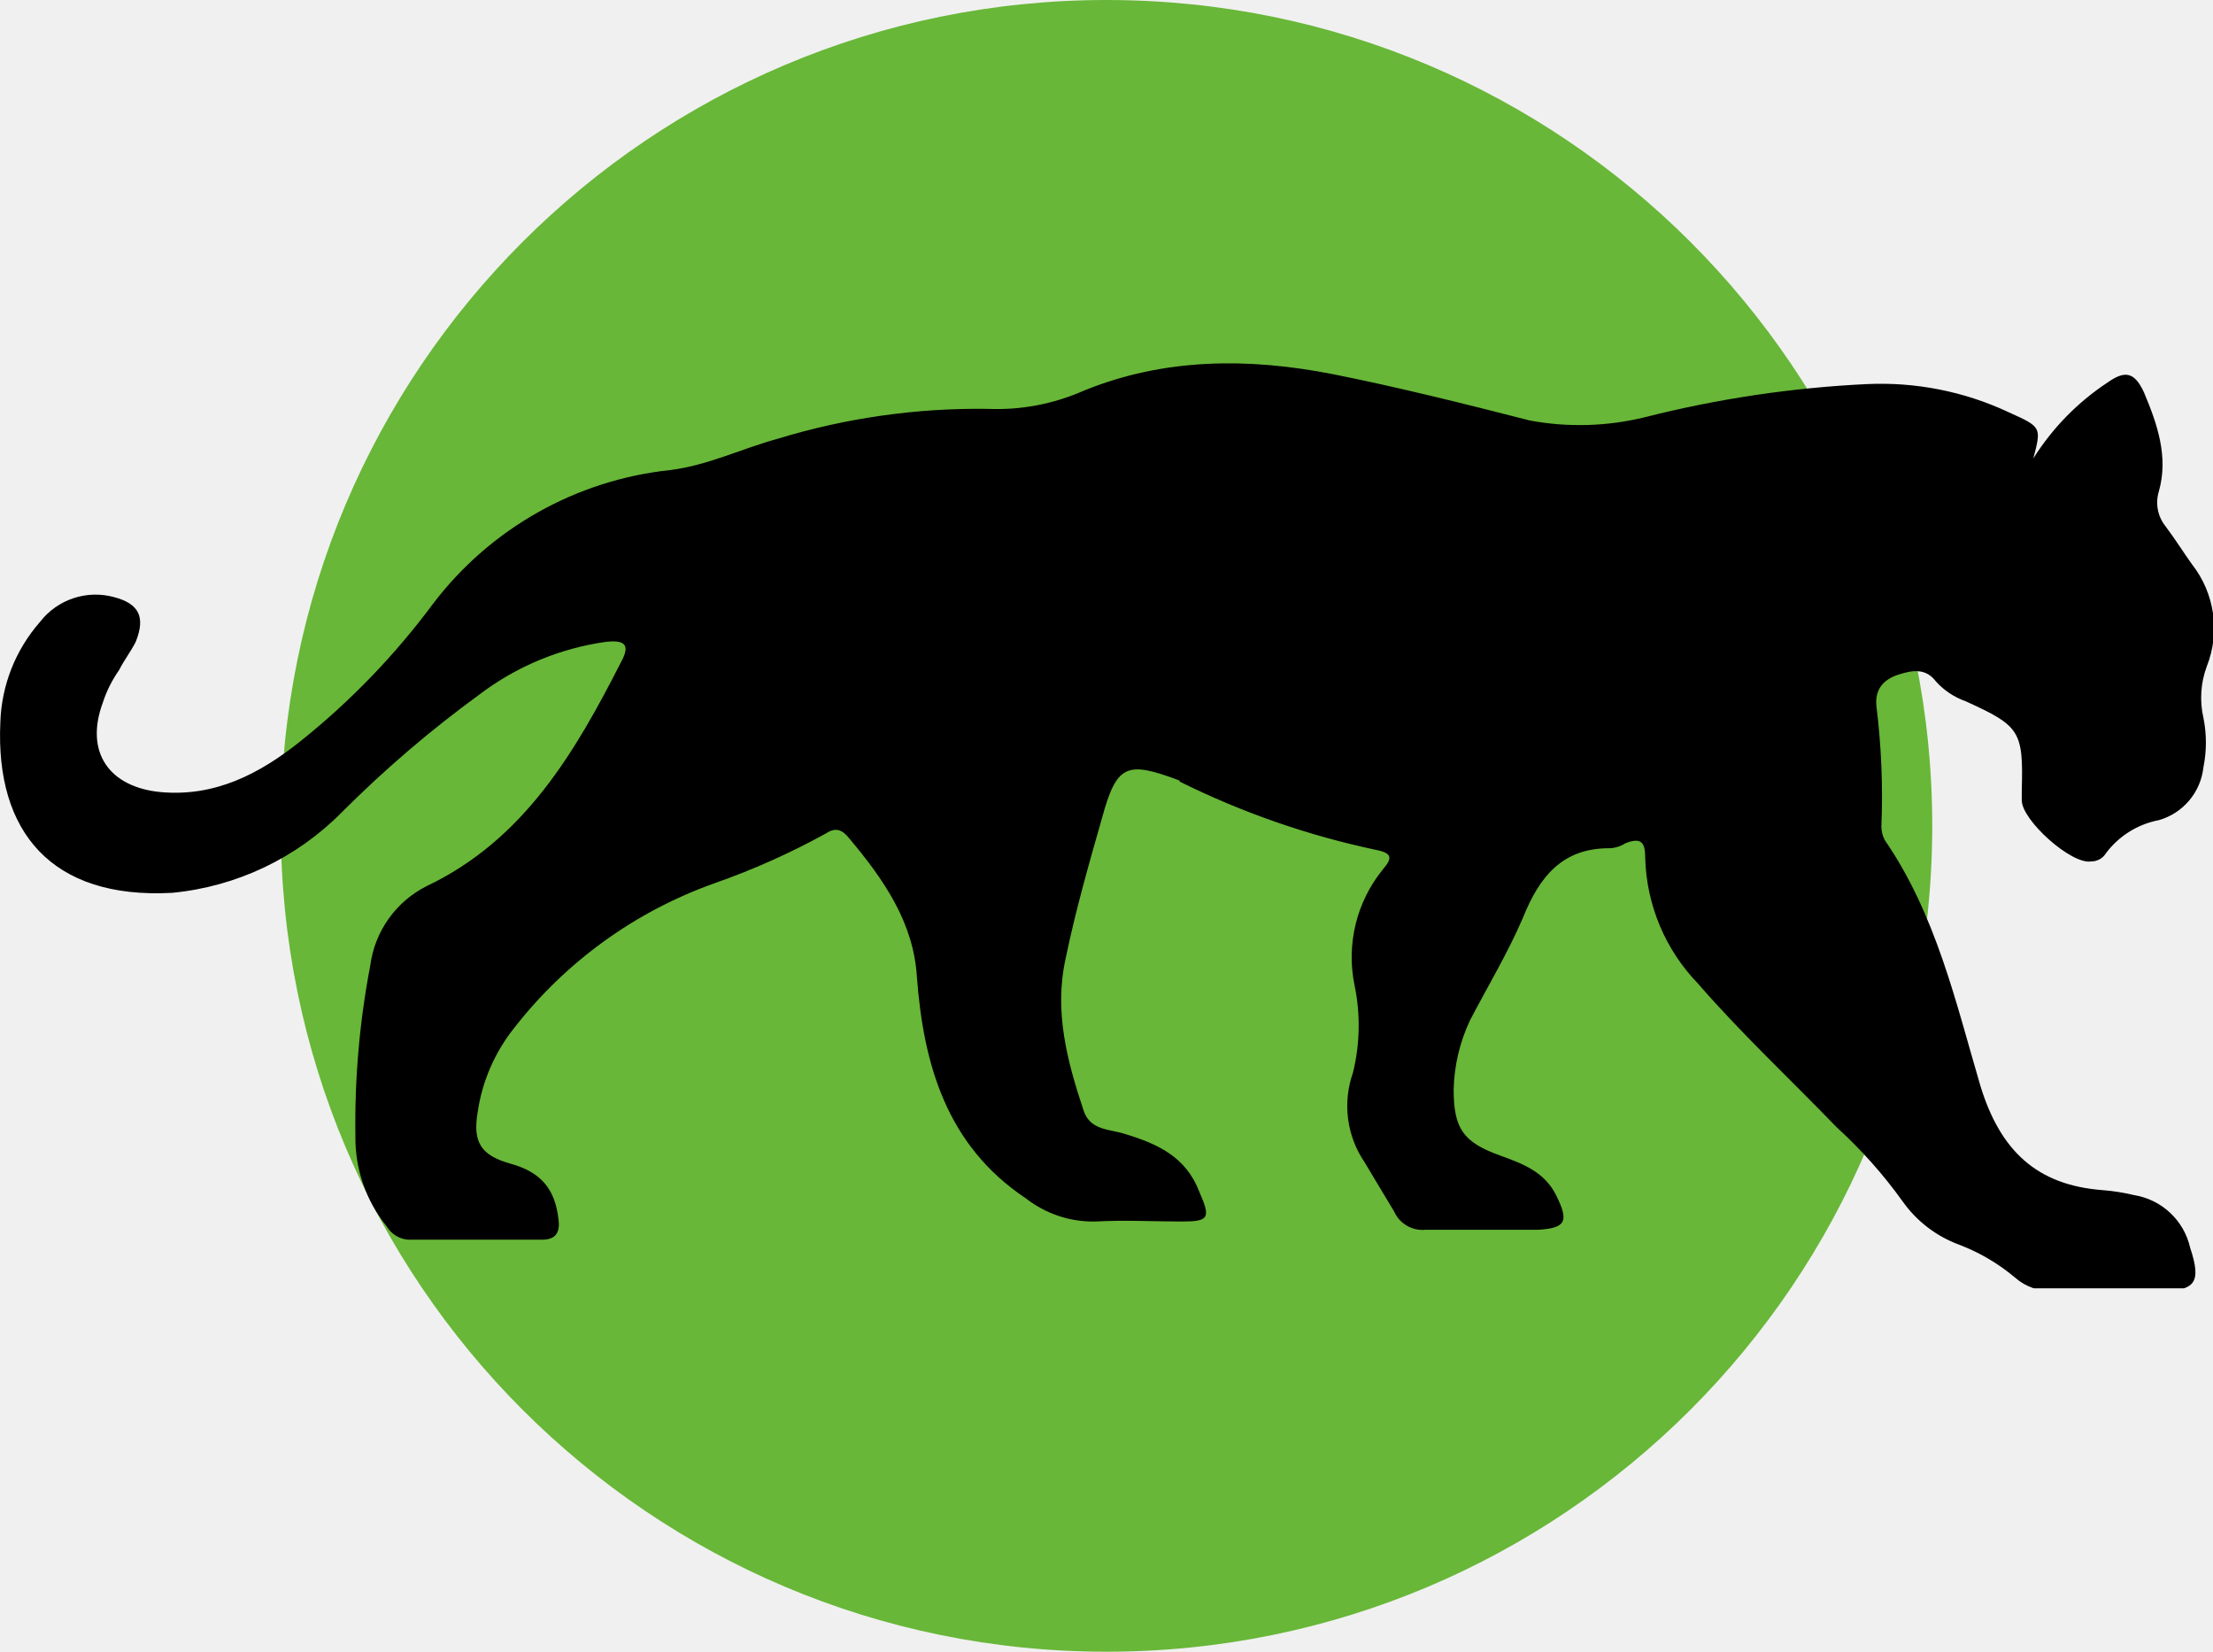
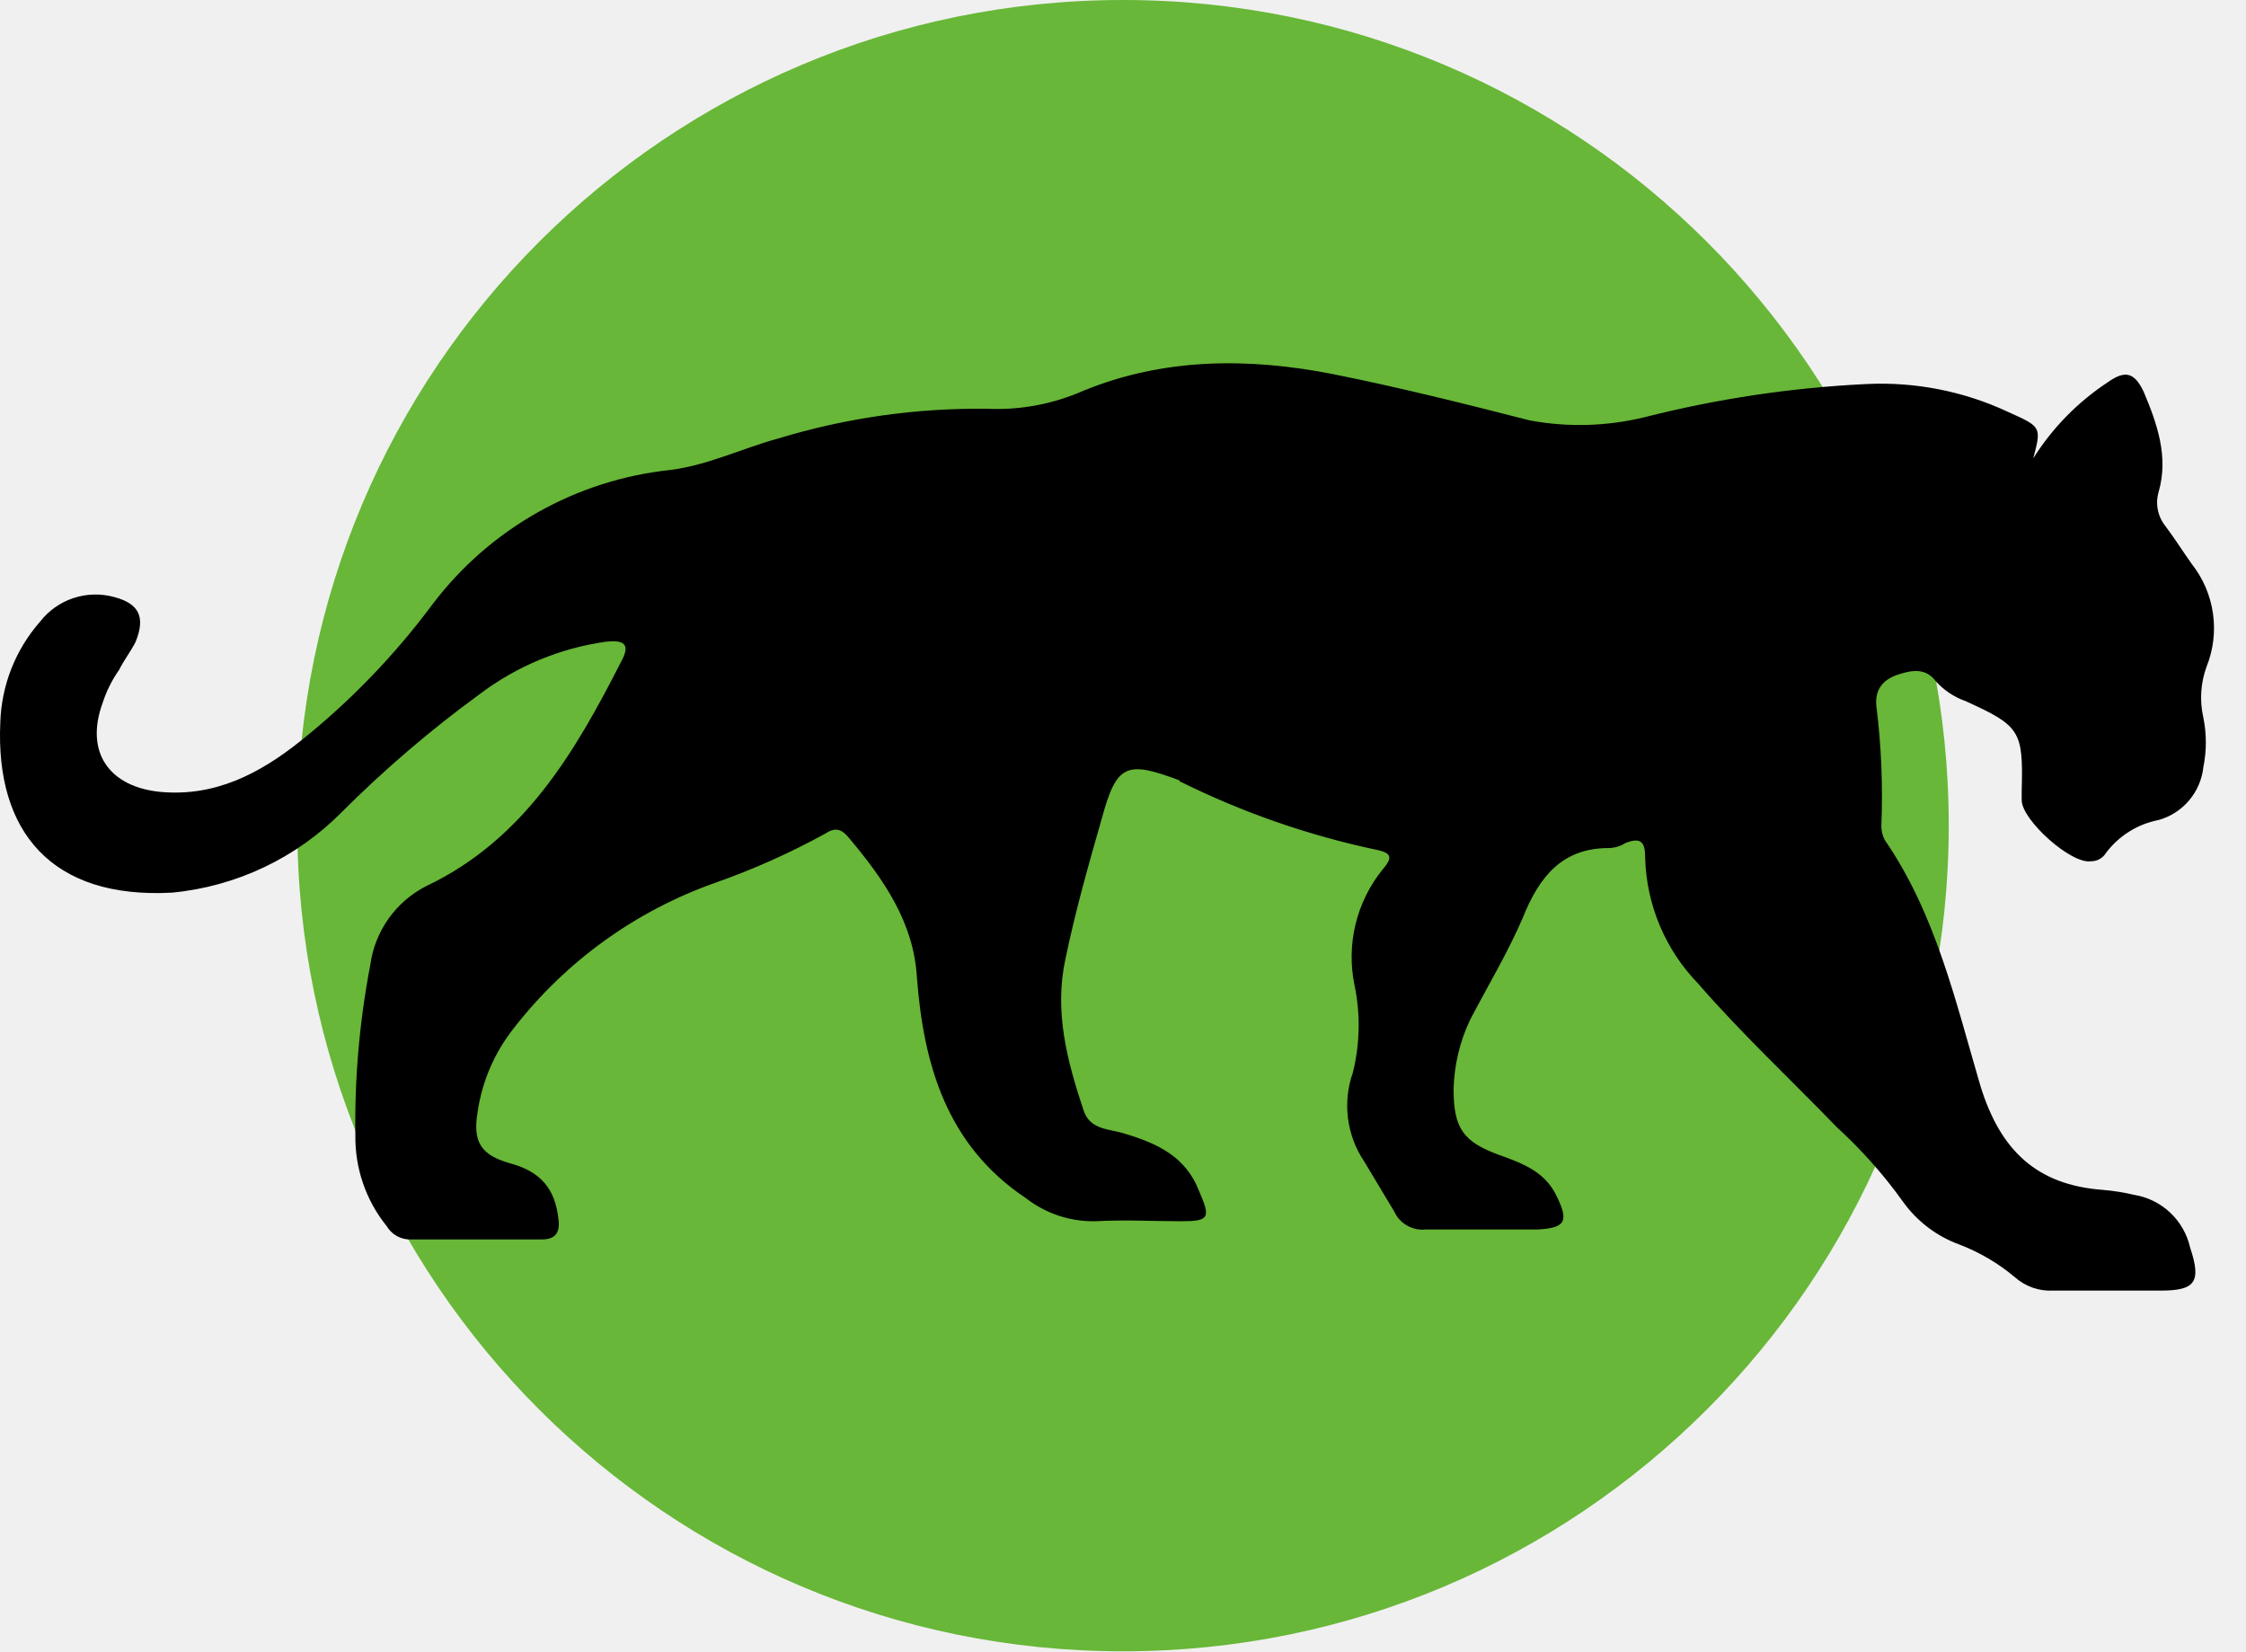
- <svg xmlns="http://www.w3.org/2000/svg" viewBox="0 0 268 200" fill="none">
-   <circle cx="134" cy="100" r="100" fill="#68B738" />
-   <g clip-path="url(#a)">
-     <path d="M246.24 55.51a30.4 30.4 0 0 1 9-9.2c2-1.4 3.2-1.4 4.4 1.2 1.6 3.8 3 7.8 1.8 12a4.59 4.59 0 0 0 .8 4.2c1.2 1.6 2.2 3.2 3.2 4.6a12.54 12.54 0 0 1 1.8 12.4 10.86 10.86 0 0 0-.4 6.2c.4 1.98.4 4.02 0 6a7.5 7.5 0 0 1-5.4 6.4 10.42 10.42 0 0 0-6.4 4 2.09 2.09 0 0 1-1.8 1c-2.4.4-8.4-5-8.4-7.4v-1.2c.2-7.2-.2-7.8-6.8-10.8a8.78 8.78 0 0 1-3.6-2.4c-1.2-1.6-2.8-1.4-4.6-.8-1.8.6-2.8 1.8-2.6 3.8.6 4.85.8 9.73.6 14.6.01.56.15 1.1.4 1.6 6.2 9 8.6 19.6 11.6 29.8 2.4 7.8 6.8 12 14.8 12.6 1.28.1 2.55.3 3.8.6a8.32 8.32 0 0 1 6.8 6.4c1.4 4.2.6 5.2-3.6 5.2h-13a6.48 6.48 0 0 1-4.6-1.6 23.39 23.39 0 0 0-6.8-4 14.53 14.53 0 0 1-6.8-5.2 57.16 57.16 0 0 0-8-9c-5.6-5.8-11.6-11.4-16.8-17.4a22.77 22.77 0 0 1-6.4-15.2c0-1.8-.4-2.6-2.4-1.8-.6.38-1.3.6-2 .6-5.6 0-8.4 3.4-10.4 8.4-1.8 4.2-4.2 8.2-6.4 12.4a20.8 20.8 0 0 0-2 8.4c0 4.8 1.2 6.4 5.6 8 2.8 1 5.4 2 6.8 4.8 1.6 3.2 1.2 4-2.2 4.2h-13.6a3.76 3.76 0 0 1-3.8-2.2l-3.6-6a12.1 12.1 0 0 1-1.4-10.8c.86-3.47.93-7.1.2-10.6a16.84 16.84 0 0 1 3.4-14c1.2-1.4 1.2-2-.8-2.4a100.17 100.17 0 0 1-23.74-8.25.2.2 0 0 1-.06-.15c-6.4-2.4-7.6-2-9.4 4.6-1.6 5.6-3.2 11.2-4.4 17-1.4 6.4.2 12.4 2.2 18.4.8 2.4 3.2 2.2 5 2.8 4 1.2 7.4 2.8 9 7 1.4 3.2 1.2 3.6-2.2 3.6-3.4 0-6.8-.2-10.4 0-3.04.06-6-.93-8.4-2.8-9.6-6.4-12.4-16.2-13.2-26.8-.4-6.6-4-11.8-8.2-16.8-.8-1-1.6-1.4-2.8-.6a88.63 88.63 0 0 1-13.4 6 53.42 53.42 0 0 0-24.4 17.6 21.26 21.26 0 0 0-4.4 10.2c-.6 3.6.4 5.2 4 6.2s5.4 3 5.8 6.8c.2 1.6-.4 2.4-2 2.4h-16.2a3.3 3.3 0 0 1-2.6-1.6c-2.52-3.1-3.86-7-3.8-11-.1-6.9.5-13.8 1.8-20.6a12.6 12.6 0 0 1 6.8-9.6c11.8-5.6 18-16.2 23.6-27.2 1.2-2.2.2-2.6-1.8-2.4-5.6.78-10.9 2.98-15.4 6.4-5.9 4.3-11.45 9.05-16.6 14.2a33.34 33.34 0 0 1-20.6 9.8c-14.6.8-21.4-7.4-20.8-20.6.13-4.5 1.83-8.81 4.8-12.2a8.5 8.5 0 0 1 9-3c3 .8 3.8 2.4 2.6 5.4-.6 1.2-1.4 2.2-2 3.4a15 15 0 0 0-2 4c-2.2 6 .8 10.2 7 10.8 6.6.6 12-2.2 17-6.2a89.88 89.88 0 0 0 16-16.6 41.58 41.58 0 0 1 28.8-16.2c4.6-.6 8.6-2.6 13-3.8a83.01 83.01 0 0 1 25.4-3.6 26 26 0 0 0 11.6-2.2c9.8-4 20-4 30.2-2 8 1.6 16 3.6 23.8 5.6 4.64.87 9.41.73 14-.4a135.6 135.6 0 0 1 26.8-4c5.92-.28 11.83.88 17.2 3.4 4 1.8 4 1.8 3 5.6Z" fill="#000" />
-   </g>
-   <defs>
-     <clipPath id="a">
-       <path fill="#fff" transform="translate(0 44)" d="M0 0h268v112h-268z" />
-     </clipPath>
-   </defs>
+ <svg xmlns="http://www.w3.org/2000/svg" width="68" height="50" viewBox="0 0 68 50" fill="none">
+   <circle cx="34" cy="25" r="25" fill="#68B738" />
+   <path d="M61.559 13.878C62.136 12.96 62.904 12.176 63.809 11.578C64.309 11.228 64.609 11.228 64.909 11.878C65.309 12.828 65.659 13.828 65.359 14.878C65.305 15.056 65.294 15.245 65.329 15.428C65.364 15.611 65.443 15.783 65.559 15.928C65.859 16.328 66.109 16.728 66.359 17.078C66.699 17.51 66.92 18.024 66.999 18.568C67.078 19.112 67.013 19.668 66.809 20.178C66.626 20.674 66.591 21.213 66.709 21.728C66.809 22.223 66.809 22.733 66.709 23.228C66.669 23.599 66.519 23.949 66.278 24.234C66.038 24.519 65.718 24.726 65.359 24.828C64.72 24.95 64.149 25.307 63.759 25.828C63.712 25.905 63.646 25.969 63.567 26.012C63.488 26.056 63.399 26.079 63.309 26.078C62.709 26.178 61.209 24.828 61.209 24.228V23.928C61.259 22.128 61.159 21.978 59.509 21.228C59.164 21.107 58.854 20.9 58.609 20.628C58.309 20.228 57.909 20.278 57.459 20.428C57.009 20.578 56.759 20.878 56.809 21.378C56.96 22.589 57.01 23.81 56.959 25.028C56.962 25.168 56.997 25.304 57.059 25.428C58.609 27.678 59.209 30.328 59.959 32.878C60.559 34.828 61.659 35.878 63.659 36.028C63.979 36.054 64.297 36.104 64.609 36.178C65.02 36.244 65.402 36.432 65.705 36.717C66.008 37.003 66.218 37.372 66.309 37.778C66.659 38.828 66.459 39.078 65.409 39.078H62.159C61.738 39.1 61.326 38.956 61.009 38.678C60.503 38.251 59.928 37.913 59.309 37.678C58.625 37.426 58.032 36.973 57.609 36.378C57.023 35.56 56.353 34.806 55.609 34.128C54.209 32.678 52.709 31.278 51.409 29.778C50.419 28.756 49.849 27.401 49.809 25.978C49.809 25.528 49.709 25.328 49.209 25.528C49.059 25.623 48.886 25.675 48.709 25.678C47.309 25.678 46.609 26.528 46.109 27.778C45.659 28.828 45.059 29.828 44.509 30.878C44.197 31.536 44.027 32.251 44.009 32.978C44.009 34.178 44.309 34.578 45.409 34.978C46.109 35.228 46.759 35.478 47.109 36.178C47.509 36.978 47.409 37.178 46.559 37.228H43.159C42.963 37.248 42.766 37.205 42.596 37.106C42.425 37.008 42.29 36.858 42.209 36.678L41.309 35.178C41.044 34.787 40.874 34.339 40.813 33.87C40.752 33.401 40.802 32.925 40.959 32.478C41.175 31.61 41.193 30.704 41.009 29.828C40.883 29.218 40.894 28.588 41.041 27.983C41.188 27.378 41.467 26.813 41.859 26.328C42.159 25.978 42.159 25.828 41.659 25.728C39.615 25.294 37.633 24.605 35.759 23.678C35.746 23.678 35.733 23.673 35.724 23.664C35.714 23.654 35.709 23.642 35.709 23.628C34.109 23.028 33.809 23.128 33.359 24.778C32.959 26.178 32.559 27.578 32.259 29.028C31.909 30.628 32.309 32.128 32.809 33.628C33.009 34.228 33.609 34.178 34.059 34.328C35.059 34.628 35.909 35.028 36.309 36.078C36.659 36.878 36.609 36.978 35.759 36.978C34.909 36.978 34.059 36.928 33.159 36.978C32.4 36.992 31.658 36.745 31.059 36.278C28.659 34.678 27.959 32.228 27.759 29.578C27.659 27.928 26.759 26.628 25.709 25.378C25.509 25.128 25.309 25.028 25.009 25.228C23.936 25.82 22.815 26.322 21.659 26.728C19.246 27.58 17.129 29.108 15.559 31.128C14.973 31.866 14.593 32.746 14.459 33.678C14.309 34.578 14.559 34.978 15.459 35.228C16.359 35.478 16.809 35.978 16.909 36.928C16.959 37.328 16.809 37.528 16.409 37.528H12.359C12.227 37.519 12.098 37.478 11.985 37.408C11.872 37.339 11.777 37.242 11.709 37.128C11.081 36.351 10.745 35.378 10.759 34.378C10.733 32.651 10.884 30.925 11.209 29.228C11.276 28.72 11.466 28.236 11.762 27.818C12.058 27.4 12.452 27.06 12.909 26.828C15.859 25.428 17.409 22.778 18.809 20.028C19.109 19.478 18.859 19.378 18.359 19.428C16.96 19.623 15.634 20.174 14.509 21.028C13.036 22.103 11.649 23.29 10.359 24.578C8.984 25.975 7.16 26.843 5.209 27.028C1.559 27.228 -0.141 25.178 0.009 21.878C0.043 20.753 0.467 19.675 1.209 18.828C1.467 18.494 1.819 18.244 2.22 18.11C2.621 17.977 3.052 17.966 3.459 18.078C4.209 18.278 4.409 18.678 4.109 19.428C3.959 19.728 3.759 19.978 3.609 20.278C3.393 20.585 3.225 20.922 3.109 21.278C2.559 22.778 3.309 23.828 4.859 23.978C6.509 24.128 7.859 23.428 9.109 22.428C10.615 21.223 11.96 19.828 13.109 18.278C13.969 17.147 15.051 16.204 16.29 15.508C17.528 14.811 18.896 14.376 20.309 14.228C21.459 14.078 22.459 13.578 23.559 13.278C25.616 12.651 27.759 12.348 29.909 12.378C30.905 12.42 31.897 12.232 32.809 11.828C35.259 10.828 37.809 10.828 40.359 11.328C42.359 11.728 44.359 12.228 46.309 12.728C47.47 12.945 48.663 12.911 49.809 12.628C52.003 12.072 54.248 11.737 56.509 11.628C57.99 11.556 59.467 11.848 60.809 12.478C61.809 12.928 61.809 12.928 61.559 13.878Z" fill="black" />
</svg>
